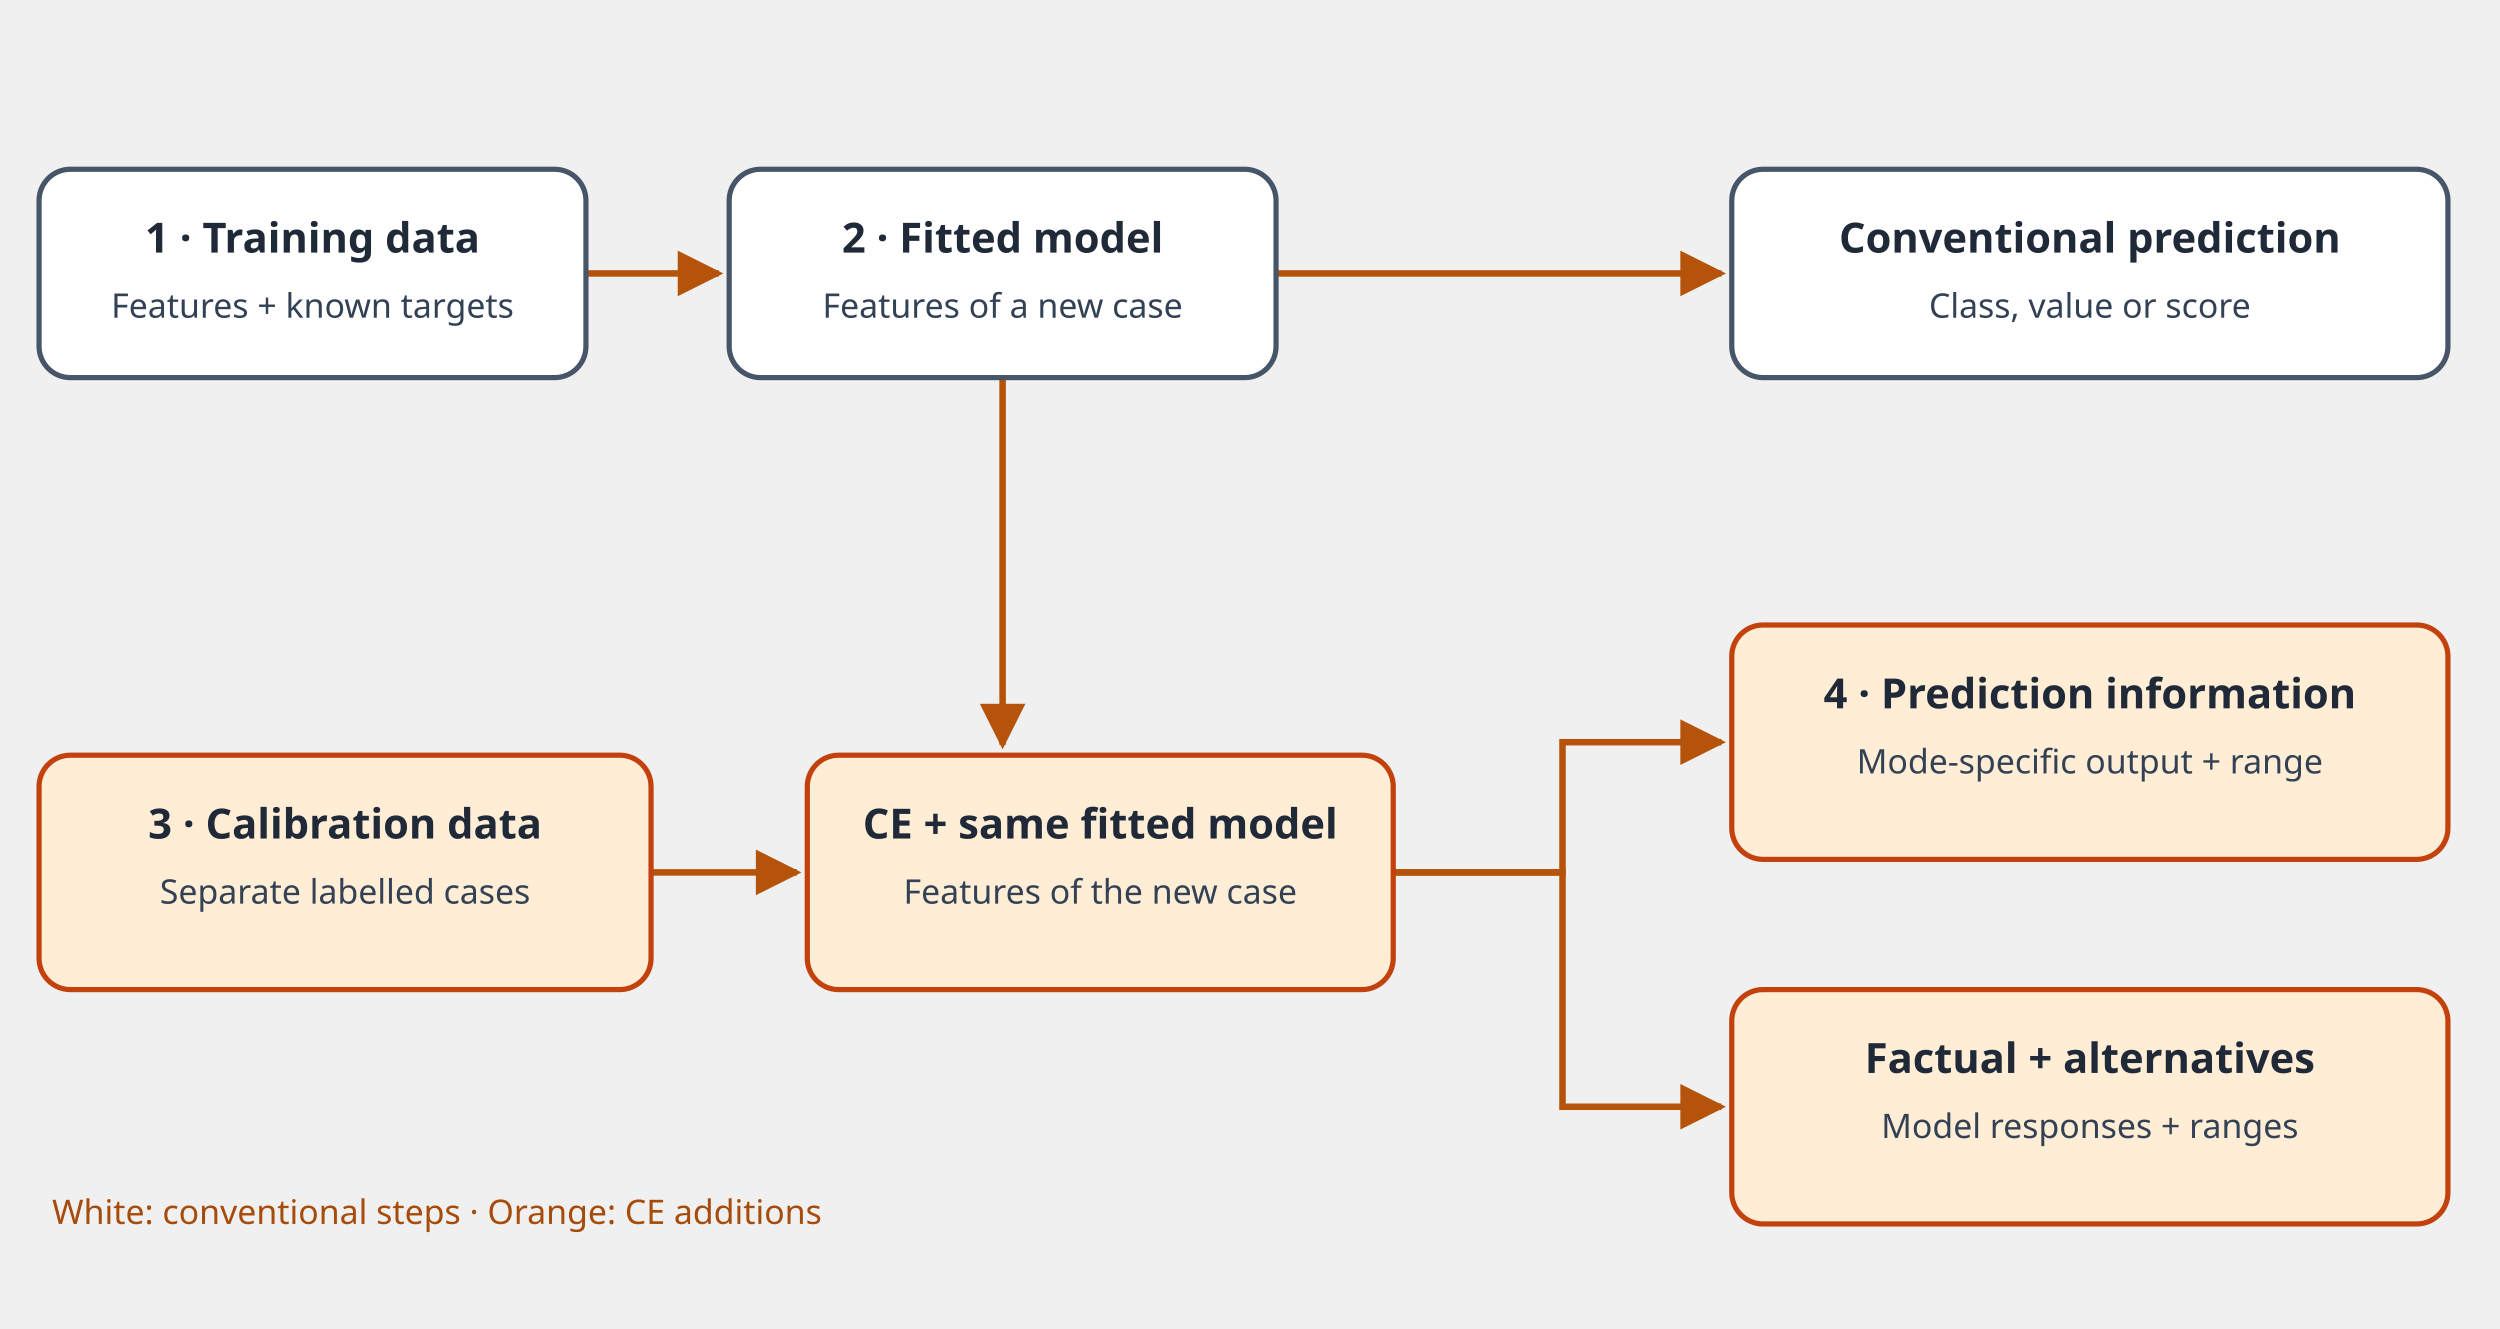
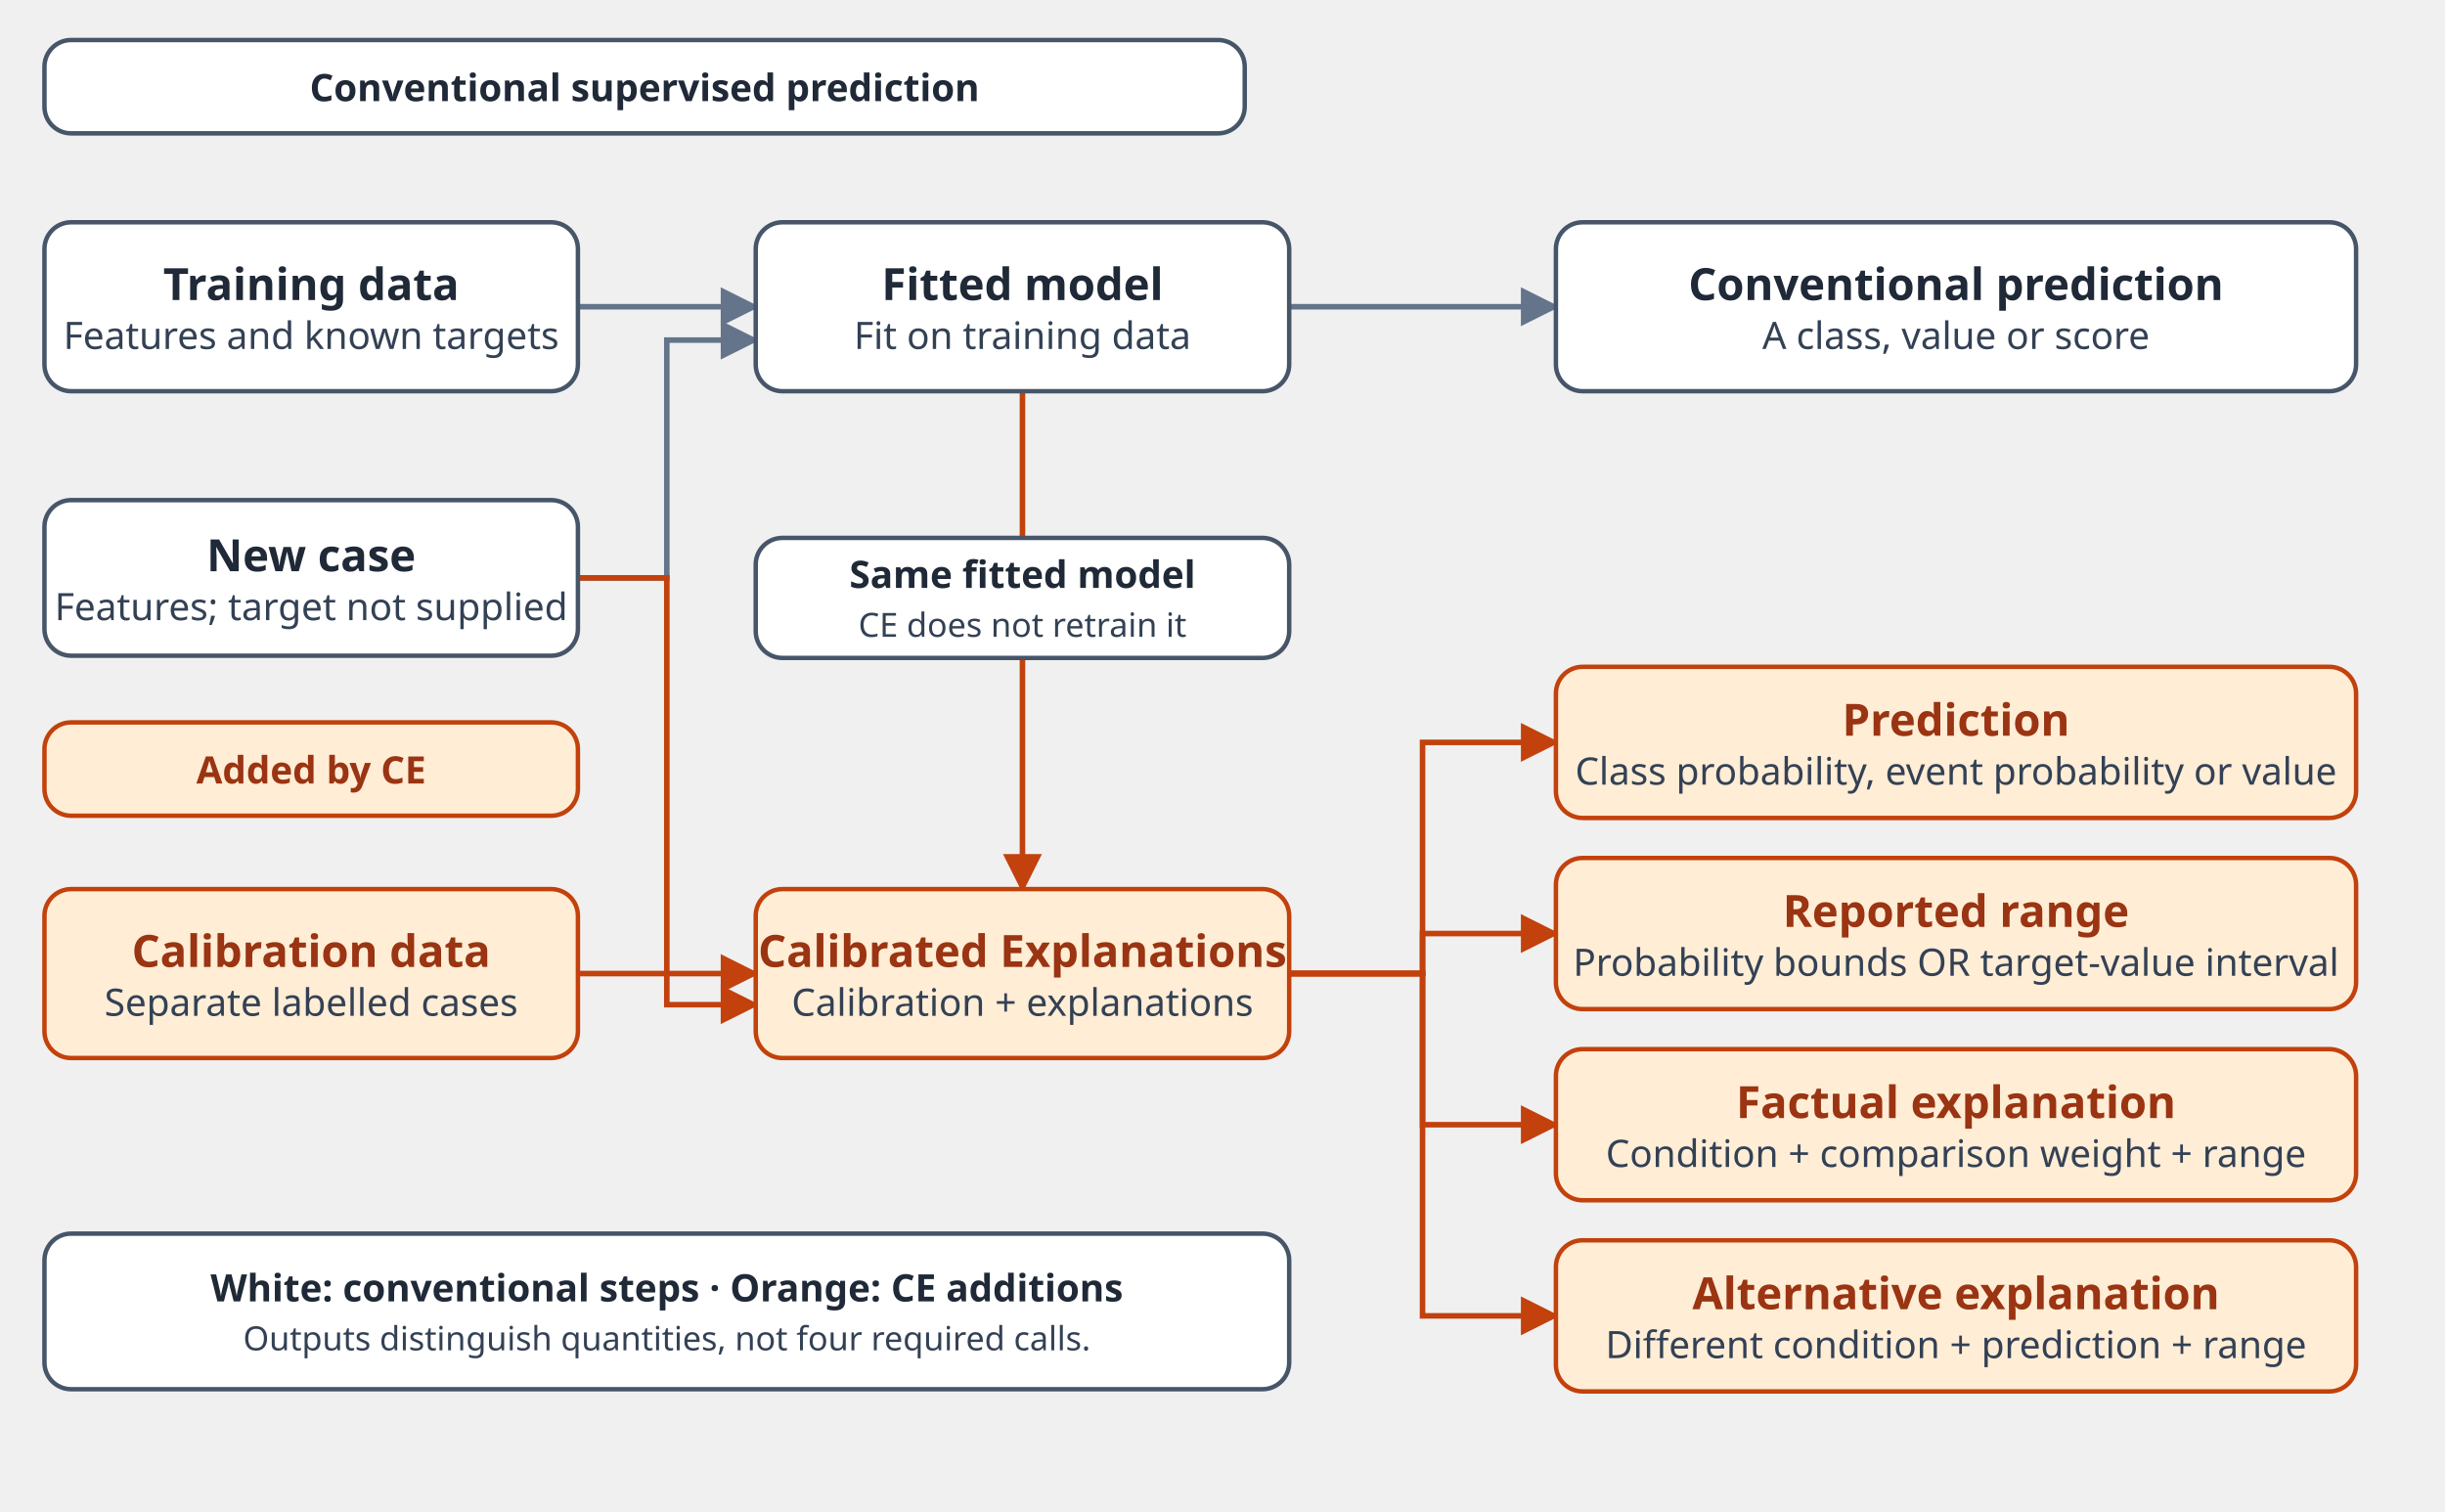
- <svg xmlns="http://www.w3.org/2000/svg" viewBox="0 0 960 510" role="img" aria-labelledby="title desc">
+ <svg xmlns="http://www.w3.org/2000/svg" viewBox="0 0 1100 680" role="img" aria-labelledby="title desc">
  <defs>
-     <marker id="arrow" viewBox="0 0 10 10" refX="9" refY="5" markerWidth="7" markerHeight="7" orient="auto-start-reverse">
-       <path d="M0 0 L10 5 L0 10Z" fill="#b45309" />
+     <marker id="ml" viewBox="0 0 10 10" refX="9" refY="5" markerWidth="7" markerHeight="7" orient="auto-start-reverse">
+       <path d="M0 0 L10 5 L0 10Z" fill="#64748b" />
+     </marker>
+     <marker id="ce" viewBox="0 0 10 10" refX="9" refY="5" markerWidth="7" markerHeight="7" orient="auto-start-reverse">
+       <path d="M0 0 L10 5 L0 10Z" fill="#c2410c" />
    </marker>
  </defs>
-   <path d="M225 105 H276" fill="none" stroke="#b45309" stroke-width="2.5" marker-end="url(#arrow)" />
-   <path d="M490 105 H661" fill="none" stroke="#b45309" stroke-width="2.5" marker-end="url(#arrow)" />
-   <path d="M250 335 H306" fill="none" stroke="#b45309" stroke-width="2.5" marker-end="url(#arrow)" />
-   <path d="M385 145 V286" fill="none" stroke="#b45309" stroke-width="2.5" marker-end="url(#arrow)" />
-   <path d="M535 335 H600 V285 H661" fill="none" stroke="#b45309" stroke-width="2.5" marker-end="url(#arrow)" />
-   <path d="M535 335 H600 V425 H661" fill="none" stroke="#b45309" stroke-width="2.5" marker-end="url(#arrow)" />
-   <rect x="15" y="65" width="210" height="80" rx="12" fill="#ffffff" stroke="#475569" stroke-width="2" />
-   <text x="120.0" y="97" text-anchor="middle" font-family="sans-serif" font-size="16" font-weight="bold" fill="#1f2937">1 · Training data</text>
-   <text x="120.0" y="122" text-anchor="middle" font-family="sans-serif" font-size="13" fill="#334155">Features + known targets</text>
-   <rect x="280" y="65" width="210" height="80" rx="12" fill="#ffffff" stroke="#475569" stroke-width="2" />
-   <text x="385.0" y="97" text-anchor="middle" font-family="sans-serif" font-size="16" font-weight="bold" fill="#1f2937">2 · Fitted model</text>
-   <text x="385.0" y="122" text-anchor="middle" font-family="sans-serif" font-size="13" fill="#334155">Features of a new case</text>
-   <rect x="665" y="65" width="275" height="80" rx="12" fill="#ffffff" stroke="#475569" stroke-width="2" />
-   <text x="802.5" y="97" text-anchor="middle" font-family="sans-serif" font-size="16" font-weight="bold" fill="#1f2937">Conventional prediction</text>
-   <text x="802.5" y="122" text-anchor="middle" font-family="sans-serif" font-size="13" fill="#334155">Class, value or score</text>
-   <rect x="15" y="290" width="235" height="90" rx="12" fill="#ffedd5" stroke="#c2410c" stroke-width="2" />
-   <text x="132.5" y="322" text-anchor="middle" font-family="sans-serif" font-size="16" font-weight="bold" fill="#1f2937">3 · Calibration data</text>
-   <text x="132.5" y="347" text-anchor="middle" font-family="sans-serif" font-size="13" fill="#334155">Separate labelled cases</text>
-   <rect x="310" y="290" width="225" height="90" rx="12" fill="#ffedd5" stroke="#c2410c" stroke-width="2" />
-   <text x="422.5" y="322" text-anchor="middle" font-family="sans-serif" font-size="16" font-weight="bold" fill="#1f2937">CE + same fitted model</text>
-   <text x="422.5" y="347" text-anchor="middle" font-family="sans-serif" font-size="13" fill="#334155">Features of the new case</text>
-   <rect x="665" y="240" width="275" height="90" rx="12" fill="#ffedd5" stroke="#c2410c" stroke-width="2" />
-   <text x="802.5" y="272" text-anchor="middle" font-family="sans-serif" font-size="16" font-weight="bold" fill="#1f2937">4 · Prediction information</text>
-   <text x="802.5" y="297" text-anchor="middle" font-family="sans-serif" font-size="13" fill="#334155">Mode-specific output + range</text>
-   <rect x="665" y="380" width="275" height="90" rx="12" fill="#ffedd5" stroke="#c2410c" stroke-width="2" />
-   <text x="802.5" y="412" text-anchor="middle" font-family="sans-serif" font-size="16" font-weight="bold" fill="#1f2937">Factual + alternatives</text>
-   <text x="802.5" y="437" text-anchor="middle" font-family="sans-serif" font-size="13" fill="#334155">Model responses + ranges</text>
-   <text x="20" y="470" font-family="sans-serif" font-size="13" fill="#a64b0a">White: conventional steps · Orange: CE additions</text>
+   <path d="M260 138 H340" fill="none" stroke="#64748b" stroke-width="2.5" marker-end="url(#ml)" />
+   <path d="M580 138 H700" fill="none" stroke="#64748b" stroke-width="2.5" marker-end="url(#ml)" />
+   <path d="M260 260 H300 V153 H340" fill="none" stroke="#64748b" stroke-width="2.5" marker-end="url(#ml)" />
+   <path d="M460 176 V400" fill="none" stroke="#c2410c" stroke-width="2.5" marker-end="url(#ce)" />
+   <path d="M260 438 H340" fill="none" stroke="#c2410c" stroke-width="2.5" marker-end="url(#ce)" />
+   <path d="M260 260 H300 V452 H340" fill="none" stroke="#c2410c" stroke-width="2.5" marker-end="url(#ce)" />
+   <path d="M580 438 H640 V334 H700" fill="none" stroke="#c2410c" stroke-width="2.5" marker-end="url(#ce)" />
+   <path d="M580 438 H640 V420 H700" fill="none" stroke="#c2410c" stroke-width="2.5" marker-end="url(#ce)" />
+   <path d="M580 438 H640 V506 H700" fill="none" stroke="#c2410c" stroke-width="2.5" marker-end="url(#ce)" />
+   <path d="M580 438 H640 V592 H700" fill="none" stroke="#c2410c" stroke-width="2.5" marker-end="url(#ce)" />
+   <g class="box">
+     <rect x="20" y="18" width="540" height="42" rx="12" fill="#ffffff" stroke="#475569" stroke-width="2" />
+     <text x="290.0" y="45.5" text-anchor="middle" font-family="sans-serif" font-size="17" font-weight="bold" fill="#1f2937">Conventional supervised prediction</text>
+   </g>
+   <g class="box">
+     <rect x="20" y="100" width="240" height="76" rx="12" fill="#ffffff" stroke="#475569" stroke-width="2" />
+     <text x="140.0" y="135.0" text-anchor="middle" font-family="sans-serif" font-size="20" font-weight="bold" fill="#1f2937">Training data</text>
+     <text x="140.0" y="157.0" text-anchor="middle" font-family="sans-serif" font-size="17" fill="#334155">Features and known targets</text>
+   </g>
+   <g class="box">
+     <rect x="340" y="100" width="240" height="76" rx="12" fill="#ffffff" stroke="#475569" stroke-width="2" />
+     <text x="460.0" y="135.0" text-anchor="middle" font-family="sans-serif" font-size="20" font-weight="bold" fill="#1f2937">Fitted model</text>
+     <text x="460.0" y="157.0" text-anchor="middle" font-family="sans-serif" font-size="17" fill="#334155">Fit on training data</text>
+   </g>
+   <g class="box">
+     <rect x="700" y="100" width="360" height="76" rx="12" fill="#ffffff" stroke="#475569" stroke-width="2" />
+     <text x="880.0" y="135.0" text-anchor="middle" font-family="sans-serif" font-size="20" font-weight="bold" fill="#1f2937">Conventional prediction</text>
+     <text x="880.0" y="157.0" text-anchor="middle" font-family="sans-serif" font-size="17" fill="#334155">A class, value or score</text>
+   </g>
+   <g class="box">
+     <rect x="20" y="225" width="240" height="70" rx="12" fill="#ffffff" stroke="#475569" stroke-width="2" />
+     <text x="140.0" y="257.0" text-anchor="middle" font-family="sans-serif" font-size="20" font-weight="bold" fill="#1f2937">New case</text>
+     <text x="140.0" y="279.0" text-anchor="middle" font-family="sans-serif" font-size="17" fill="#334155">Features; target not supplied</text>
+   </g>
+   <g class="box">
+     <rect x="340" y="242" width="240" height="54" rx="12" fill="#ffffff" stroke="#475569" stroke-width="2" />
+     <text x="460.0" y="264.5" text-anchor="middle" font-family="sans-serif" font-size="17" font-weight="bold" fill="#1f2937">Same fitted model</text>
+     <text x="460.0" y="286.5" text-anchor="middle" font-family="sans-serif" font-size="15" fill="#334155">CE does not retrain it</text>
+   </g>
+   <g class="box">
+     <rect x="20" y="325" width="240" height="42" rx="12" fill="#ffedd5" stroke="#c2410c" stroke-width="2" />
+     <text x="140.0" y="352.5" text-anchor="middle" font-family="sans-serif" font-size="17" font-weight="bold" fill="#9a3412">Added by CE</text>
+   </g>
+   <g class="box">
+     <rect x="20" y="400" width="240" height="76" rx="12" fill="#ffedd5" stroke="#c2410c" stroke-width="2" />
+     <text x="140.0" y="435.0" text-anchor="middle" font-family="sans-serif" font-size="20" font-weight="bold" fill="#9a3412">Calibration data</text>
+     <text x="140.0" y="457.0" text-anchor="middle" font-family="sans-serif" font-size="17" fill="#334155">Separate labelled cases</text>
+   </g>
+   <g class="box">
+     <rect x="340" y="400" width="240" height="76" rx="12" fill="#ffedd5" stroke="#c2410c" stroke-width="2" />
+     <text x="460.0" y="435.0" text-anchor="middle" font-family="sans-serif" font-size="20" font-weight="bold" fill="#9a3412">Calibrated Explanations</text>
+     <text x="460.0" y="457.0" text-anchor="middle" font-family="sans-serif" font-size="17" fill="#334155">Calibration + explanations</text>
+   </g>
+   <g class="box">
+     <rect x="700" y="300" width="360" height="68" rx="12" fill="#ffedd5" stroke="#c2410c" stroke-width="2" />
+     <text x="880.0" y="331.0" text-anchor="middle" font-family="sans-serif" font-size="20" font-weight="bold" fill="#9a3412">Prediction</text>
+     <text x="880.0" y="353.0" text-anchor="middle" font-family="sans-serif" font-size="17" fill="#334155">Class probability, event probability or value</text>
+   </g>
+   <g class="box">
+     <rect x="700" y="386" width="360" height="68" rx="12" fill="#ffedd5" stroke="#c2410c" stroke-width="2" />
+     <text x="880.0" y="417.0" text-anchor="middle" font-family="sans-serif" font-size="20" font-weight="bold" fill="#9a3412">Reported range</text>
+     <text x="880.0" y="439.0" text-anchor="middle" font-family="sans-serif" font-size="17" fill="#334155">Probability bounds OR target-value interval</text>
+   </g>
+   <g class="box">
+     <rect x="700" y="472" width="360" height="68" rx="12" fill="#ffedd5" stroke="#c2410c" stroke-width="2" />
+     <text x="880.0" y="503.0" text-anchor="middle" font-family="sans-serif" font-size="20" font-weight="bold" fill="#9a3412">Factual explanation</text>
+     <text x="880.0" y="525.0" text-anchor="middle" font-family="sans-serif" font-size="17" fill="#334155">Condition + comparison weight + range</text>
+   </g>
+   <g class="box">
+     <rect x="700" y="558" width="360" height="68" rx="12" fill="#ffedd5" stroke="#c2410c" stroke-width="2" />
+     <text x="880.0" y="589.0" text-anchor="middle" font-family="sans-serif" font-size="20" font-weight="bold" fill="#9a3412">Alternative explanation</text>
+     <text x="880.0" y="611.0" text-anchor="middle" font-family="sans-serif" font-size="17" fill="#334155">Different condition + prediction + range</text>
+   </g>
+   <g class="box">
+     <rect x="20" y="555" width="560" height="70" rx="12" fill="#ffffff" stroke="#475569" stroke-width="2" />
+     <text x="300.0" y="585.5" text-anchor="middle" font-family="sans-serif" font-size="17" font-weight="bold" fill="#1f2937">White: conventional steps · Orange: CE additions</text>
+     <text x="300.0" y="607.5" text-anchor="middle" font-family="sans-serif" font-size="15" fill="#334155">Outputs distinguish quantities, not four required calls.</text>
+   </g>
</svg>
